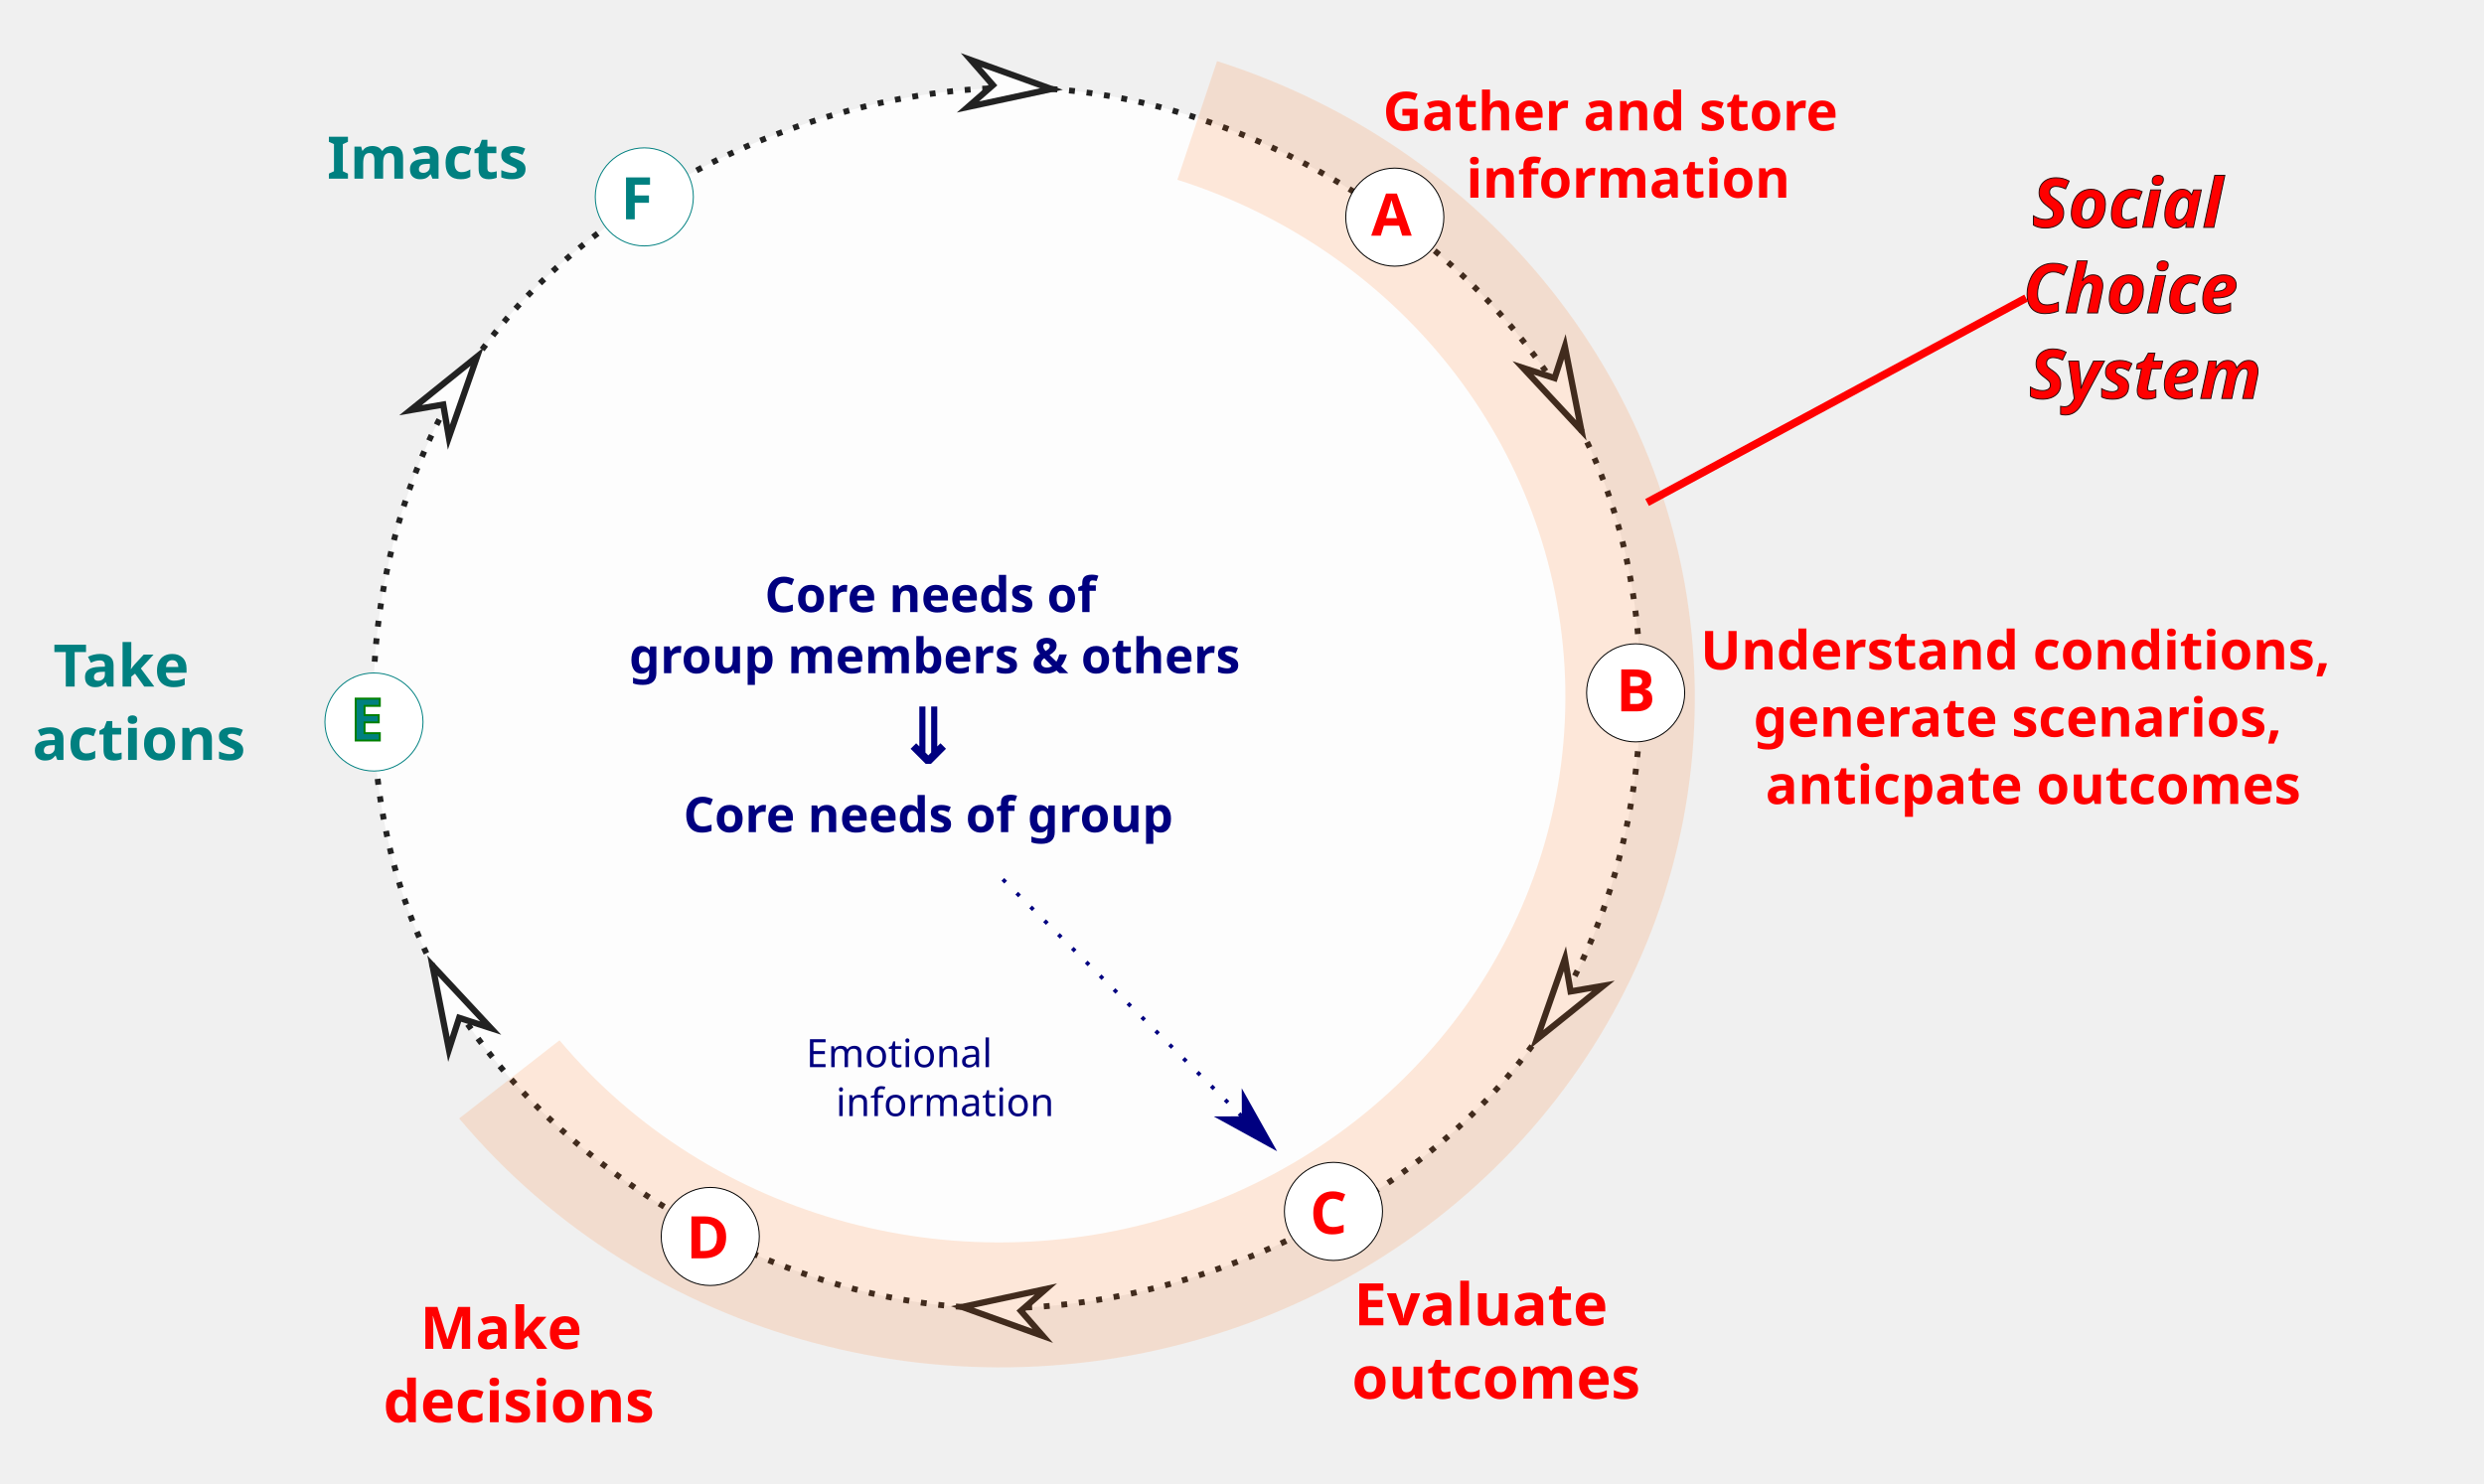
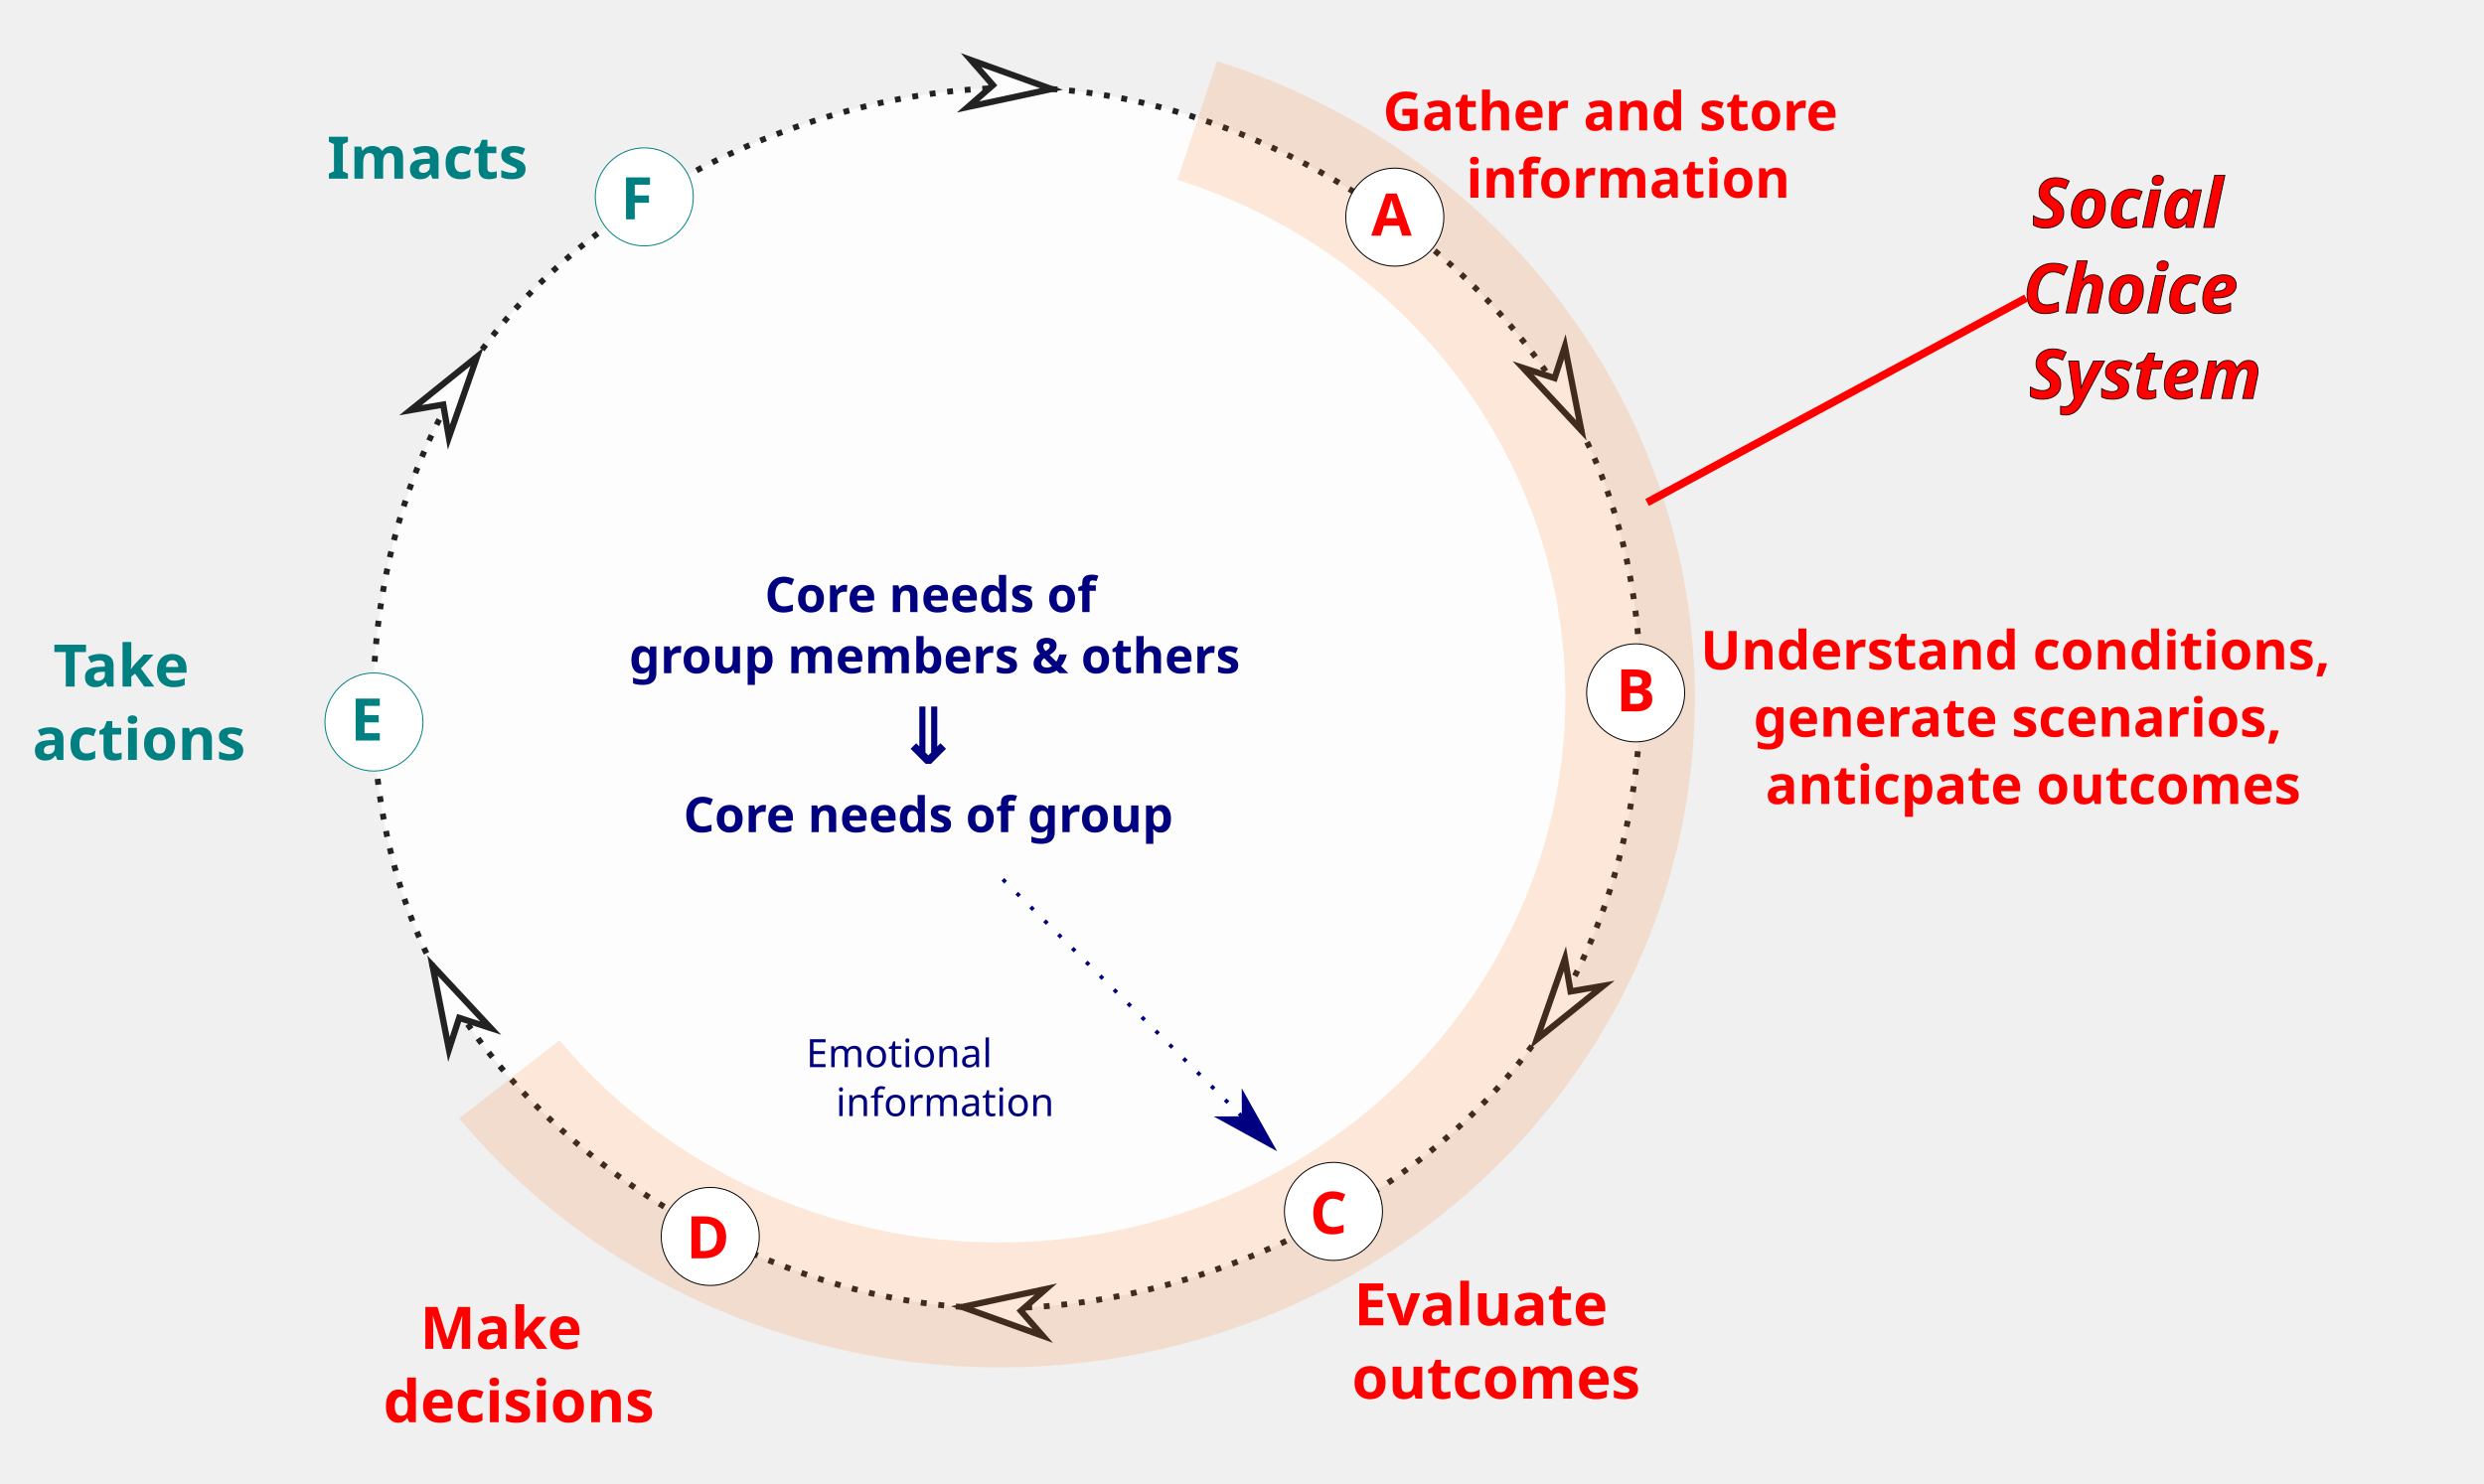
<svg xmlns="http://www.w3.org/2000/svg" width="358.262mm" height="214.015mm" viewBox="0 0 1269.433 758.32" id="svg2" version="1.1">
  <defs id="defs4">
    <marker style="overflow:visible" id="marker9008" refX="0" refY="0" orient="auto">
      <path transform="matrix(-0.8,0,0,-0.8,-10,0)" style="fill:#000080;fill-opacity:1;fill-rule:evenodd;stroke:#000080;stroke-width:1pt;stroke-opacity:1" d="M 0,0 5,-5 -12.5,0 5,5 0,0 Z" id="path9010" />
    </marker>
    <marker orient="auto" refY="0" refX="0" id="marker7400" style="overflow:visible">
      <path id="path7402" d="M 0,0 5,-5 -12.5,0 5,5 0,0 Z" style="fill:#ffffff;fill-opacity:1;fill-rule:evenodd;stroke:#000000;stroke-width:1pt;stroke-opacity:1" transform="matrix(-0.8,0,0,-0.8,-10,0)" />
    </marker>
    <filter style="color-interpolation-filters:sRGB" id="filter9900">
      <feFlood flood-opacity="0.498" flood-color="rgb(0,0,0)" result="flood" id="feFlood9902" />
      <feComposite in="flood" in2="SourceGraphic" operator="out" result="composite1" id="feComposite9904" />
      <feGaussianBlur in="composite1" stdDeviation="15" result="blur" id="feGaussianBlur9906" />
      <feOffset dx="-45" dy="-45" result="offset" id="feOffset9908" />
      <feComposite in="offset" in2="SourceGraphic" operator="atop" result="composite2" id="feComposite9910" />
    </filter>
  </defs>
  <g id="layer1" transform="translate(47.51989,77.1994)">
    <path style="color:#000000;clip-rule:nonzero;display:inline;overflow:visible;visibility:visible;opacity:0.859;isolation:auto;mix-blend-mode:normal;color-interpolation:sRGB;color-interpolation-filters:linearRGB;solid-color:#000000;solid-opacity:1;fill:#ffffff;fill-opacity:1;fill-rule:nonzero;stroke:#000000;stroke-width:3;stroke-miterlimit:4;stroke-dasharray:3, 6;stroke-dashoffset:0;stroke-opacity:1;marker-mid:url(#marker7400);color-rendering:auto;image-rendering:auto;shape-rendering:auto;text-rendering:auto;enable-background:accumulate" d="m 489.847,-31.697 c 108.603,7.26 223.041,81.018 270.762,174.515 47.722,93.496 38.088,225.07 -22.794,311.307 C 676.935,540.362 552.864,598.177 444.26,590.917 335.657,583.658 221.22,509.899 173.498,416.403 125.776,322.906 135.41,191.332 196.291,105.095 257.173,18.859 381.244,-38.957 489.847,-31.697 Z" id="path7385" />
    <path style="color:#000000;clip-rule:nonzero;display:inline;overflow:visible;visibility:visible;opacity:0.141;isolation:auto;mix-blend-mode:normal;color-interpolation:sRGB;color-interpolation-filters:linearRGB;solid-color:#000000;solid-opacity:1;fill:none;fill-opacity:1;fill-rule:nonzero;stroke:#ff6600;stroke-width:65.021;stroke-miterlimit:4;stroke-dasharray:none;stroke-dashoffset:0;stroke-opacity:1;color-rendering:auto;image-rendering:auto;shape-rendering:auto;text-rendering:auto;enable-background:accumulate" id="path7313" d="M 443.277,333.985 A 317.679,315.201 0 0 1 426.647,699.353 317.679,315.201 0 0 1 73.193,803.163 317.679,315.201 0 0 1 -141.2,505.648" transform="matrix(0.7898106,-0.6133508,0.6413556,0.7672438,0,0)" />
    <g id="g8948" transform="translate(-18.44206,6.397503)" style="fill:#000080">
      <text id="text4138" y="229.278" x="486.273" style="font-style:normal;font-weight:normal;font-size:35px;line-height:125%;font-family:sans-serif;text-align:center;letter-spacing:0px;word-spacing:0px;text-anchor:middle;fill:#000080;fill-opacity:1;stroke:none;stroke-width:1px;stroke-linecap:butt;stroke-linejoin:miter;stroke-opacity:1" xml:space="preserve">
        <tspan id="tspan5910" style="font-weight:bold;font-size:25px;fill:#000080" y="229.278" x="490.619">Core needs of </tspan>
        <tspan id="tspan8942" style="font-weight:bold;font-size:25px;fill:#000080" y="260.528" x="486.273"> group members &amp; others</tspan>
        <tspan style="font-weight:bold;font-size:40px;fill:#000080" y="306.729" x="486.273" id="tspan8975">⇓</tspan>
        <tspan id="tspan8946" style="font-weight:bold;font-size:25px;fill:#000080" y="341.778" x="486.273">Core needs of group</tspan>
        <tspan style="font-weight:bold;font-size:27.5px;fill:#000080" id="tspan4142" y="373.028" x="486.273" />
      </text>
    </g>
    <text id="text4243" y="158.362" x="448" style="font-style:normal;font-weight:normal;font-size:35px;line-height:125%;font-family:sans-serif;letter-spacing:0px;word-spacing:0px;fill:#000000;fill-opacity:1;stroke:none;stroke-width:1px;stroke-linecap:butt;stroke-linejoin:miter;stroke-opacity:1" xml:space="preserve">
      <tspan y="158.362" x="448" id="tspan4245" />
    </text>
    <flowRoot style="font-style:normal;font-weight:normal;font-size:25px;line-height:125%;font-family:sans-serif;letter-spacing:0px;word-spacing:0px;fill:#000000;fill-opacity:1;stroke:none;stroke-width:1px;stroke-linecap:butt;stroke-linejoin:miter;stroke-opacity:1" id="flowRoot4324" xml:space="preserve" transform="translate(-2,2)">
      <flowRegion id="flowRegion4326">
        <rect y="716.362" x="66" height="52" width="144" id="rect4328" />
      </flowRegion>
      <flowPara id="flowPara4330" />
    </flowRoot>
    <text id="text4247-9" y="564.683" x="876.506" style="font-style:normal;font-weight:normal;font-size:25px;line-height:125%;font-family:sans-serif;letter-spacing:0px;word-spacing:0px;fill:#808000;fill-opacity:1;stroke:none;stroke-width:1px;stroke-linecap:butt;stroke-linejoin:miter;stroke-opacity:1" xml:space="preserve">
      <tspan y="564.683" x="876.506" style="font-size:17.5px;fill:#808000" id="tspan4490" />
    </text>
    <text id="text4247-1" y="512.205" x="882.117" style="font-style:normal;font-weight:normal;font-size:25px;line-height:125%;font-family:sans-serif;letter-spacing:0px;word-spacing:0px;fill:#808000;fill-opacity:1;stroke:none;stroke-width:1px;stroke-linecap:butt;stroke-linejoin:miter;stroke-opacity:1" xml:space="preserve">
      <tspan y="512.205" x="882.117" id="tspan4249-5" style="font-weight:bold;font-size:17.5px;fill:#808000" />
    </text>
    <text id="text4247-9-6" y="244.895" x="440.49" style="font-style:normal;font-weight:normal;font-size:25px;line-height:125%;font-family:sans-serif;letter-spacing:0px;word-spacing:0px;fill:#808000;fill-opacity:1;stroke:none;stroke-width:1px;stroke-linecap:butt;stroke-linejoin:miter;stroke-opacity:1" xml:space="preserve">
      <tspan y="244.895" x="440.49" style="font-size:17.5px;fill:#808000" id="tspan4490-0" />
    </text>
    <text xml:space="preserve" style="font-style:normal;font-weight:normal;font-size:25px;line-height:125%;font-family:sans-serif;letter-spacing:0px;word-spacing:0px;fill:#808000;fill-opacity:1;stroke:none;stroke-width:1px;stroke-linecap:butt;stroke-linejoin:miter;stroke-opacity:1" x="847.64" y="490.389" id="text4597">
      <tspan x="847.64" y="490.389" style="font-size:17.5px;fill:#808000" id="tspan4605" />
    </text>
    <text xml:space="preserve" style="font-style:normal;font-weight:normal;font-size:35px;line-height:125%;font-family:sans-serif;text-align:center;letter-spacing:0px;word-spacing:0px;text-anchor:middle;opacity:1;fill:#ff0000;fill-opacity:1;stroke:#280b0b;stroke-width:0.5;stroke-linecap:butt;stroke-linejoin:miter;stroke-miterlimit:4;stroke-dasharray:none;stroke-opacity:1" x="1071.55" y="39.018" id="text4138-1-6">
      <tspan x="1071.55" y="39.018" id="tspan4142-7-0" style="font-style:italic;font-variant:normal;font-weight:bold;font-stretch:normal;font-size:35px;font-family:sans-serif;-inkscape-font-specification:'sans-serif Bold Italic';fill:#ff0000;stroke:#280b0b;stroke-width:0.5;stroke-miterlimit:4;stroke-dasharray:none">Social</tspan>
      <tspan x="1077.634" y="82.768" style="font-style:italic;font-variant:normal;font-weight:bold;font-stretch:normal;font-size:35px;font-family:sans-serif;-inkscape-font-specification:'sans-serif Bold Italic';fill:#ff0000;stroke:#280b0b;stroke-width:0.5;stroke-miterlimit:4;stroke-dasharray:none" id="tspan4492-6">Choice </tspan>
      <tspan x="1071.55" y="126.518" style="font-style:italic;font-variant:normal;font-weight:bold;font-stretch:normal;font-size:35px;font-family:sans-serif;-inkscape-font-specification:'sans-serif Bold Italic';fill:#ff0000;stroke:#280b0b;stroke-width:0.5;stroke-miterlimit:4;stroke-dasharray:none" id="tspan9182">System</tspan>
    </text>
    <text xml:space="preserve" style="font-style:normal;font-weight:normal;font-size:35px;line-height:125%;font-family:sans-serif;text-align:center;letter-spacing:0px;word-spacing:0px;text-anchor:middle;fill:#ff0000;fill-opacity:1;stroke:none;stroke-width:0.3;stroke-linecap:butt;stroke-linejoin:miter;stroke-miterlimit:4;stroke-dasharray:none;stroke-opacity:1" x="739.802" y="600.29" id="text4138-1-6-2">
      <tspan x="745.017" y="600.29" style="font-weight:bold;font-size:30px;fill:#ff0000;stroke:none;stroke-width:0.3;stroke-miterlimit:4;stroke-dasharray:none" id="tspan3404">Evaluate </tspan>
      <tspan x="739.802" y="637.79" style="font-weight:bold;font-size:30px;fill:#ff0000;stroke:none;stroke-width:0.3;stroke-miterlimit:4;stroke-dasharray:none" id="tspan7163">outcomes</tspan>
    </text>
    <text xml:space="preserve" style="font-style:normal;font-weight:normal;font-size:35px;line-height:125%;font-family:sans-serif;text-align:center;letter-spacing:0px;word-spacing:0px;text-anchor:middle;fill:#008080;fill-opacity:1;stroke:none;stroke-width:0.3;stroke-linecap:butt;stroke-linejoin:miter;stroke-miterlimit:4;stroke-dasharray:none;stroke-opacity:1;" x="46.239" y="273.785" id="text4138-1-6-2-6">
      <tspan x="46.239" y="273.785" style="font-weight:bold;font-size:30px;fill:#008080;stroke:none;stroke-width:0.3;stroke-miterlimit:4;stroke-dasharray:none;" id="tspan24217">Take</tspan>
      <tspan x="46.239" y="311.285" style="font-weight:bold;font-size:30px;fill:#008080;stroke:none;stroke-width:0.3;stroke-miterlimit:4;stroke-dasharray:none;" id="tspan8888">actions</tspan>
    </text>
    <text xml:space="preserve" style="font-style:normal;font-weight:normal;font-size:35px;line-height:125%;font-family:sans-serif;text-align:center;letter-spacing:0px;word-spacing:0px;text-anchor:middle;fill:#008080;fill-opacity:1;stroke:none;stroke-width:0.3;stroke-linecap:butt;stroke-linejoin:miter;stroke-miterlimit:4;stroke-dasharray:none;stroke-opacity:1;" x="193.645" y="14.126" id="text4138-1-6-2-6-9">
      <tspan x="193.645" y="14.126" style="font-weight:bold;font-size:30px;fill:#008080;stroke:none;stroke-width:0.3;stroke-miterlimit:4;stroke-dasharray:none;" id="tspan8926">Imacts</tspan>
    </text>
    <text xml:space="preserve" style="font-style:normal;font-weight:normal;font-size:35px;line-height:125%;font-family:sans-serif;text-align:center;letter-spacing:0px;word-spacing:0px;text-anchor:middle;fill:#ff0000;fill-opacity:1;stroke:none;stroke-width:0.3;stroke-linecap:butt;stroke-linejoin:miter;stroke-miterlimit:4;stroke-dasharray:none;stroke-opacity:1" x="1014.249" y="264.998" id="text4138-1-6-2-6-8">
      <tspan x="1014.249" y="264.998" style="font-weight:bold;font-size:27.5px;text-align:center;text-anchor:middle;fill:#ff0000;stroke:none;stroke-width:0.3;stroke-miterlimit:4;stroke-dasharray:none" id="tspan21022">Understand conditions,</tspan>
      <tspan x="1019.029" y="299.373" style="font-weight:bold;font-size:27.5px;text-align:center;text-anchor:middle;fill:#ff0000;stroke:none;stroke-width:0.3;stroke-miterlimit:4;stroke-dasharray:none" id="tspan24793">generate scenarios, </tspan>
      <tspan x="1014.249" y="333.748" style="font-weight:bold;font-size:27.5px;text-align:center;text-anchor:middle;fill:#ff0000;stroke:none;stroke-width:0.3;stroke-miterlimit:4;stroke-dasharray:none" id="tspan4304">anticpate outcomes</tspan>
    </text>
    <text xml:space="preserve" style="font-style:normal;font-weight:normal;font-size:90px;line-height:125%;font-family:sans-serif;text-align:center;letter-spacing:0px;word-spacing:0px;text-anchor:middle;fill:#000080;fill-opacity:1" x="493.932" y="468.328" id="text4312">
      <tspan id="tspan4314" x="493.932" y="468.328" style="font-size:20px;text-align:center;text-anchor:middle;fill:#000080">Emotional</tspan>
      <tspan x="493.932" y="493.328" id="tspan4316" style="font-size:20px;text-align:center;text-anchor:middle;fill:#000080">information</tspan>
    </text>
    <path style="fill:none;fill-rule:evenodd;stroke:#ff0000;stroke-width:4;stroke-linecap:butt;stroke-linejoin:miter;stroke-miterlimit:4;stroke-dasharray:none;stroke-opacity:1" d="M 794.214,179.663 987.925,75.159" id="path7339" />
    <text xml:space="preserve" style="font-style:normal;font-weight:normal;font-size:35px;line-height:125%;font-family:sans-serif;text-align:center;letter-spacing:0px;word-spacing:0px;text-anchor:middle;fill:#ff0000;fill-opacity:1;stroke:none;stroke-width:0.3;stroke-linecap:butt;stroke-linejoin:miter;stroke-miterlimit:4;stroke-dasharray:none;stroke-opacity:1;" x="240.376" y="612.317" id="text4138-1-6-2-67">
      <tspan x="240.376" y="612.317" style="font-weight:bold;font-size:30px;fill:#ff0000;stroke:none;stroke-width:0.3;stroke-miterlimit:4;stroke-dasharray:none;" id="tspan7163-5">Make</tspan>
      <tspan x="240.376" y="649.817" style="font-weight:bold;font-size:30px;fill:#ff0000;stroke:none;stroke-width:0.3;stroke-miterlimit:4;stroke-dasharray:none;" id="tspan8886">decisions</tspan>
    </text>
    <path style="fill:none;fill-rule:evenodd;stroke:#000080;stroke-width:2;stroke-linecap:butt;stroke-linejoin:miter;stroke-miterlimit:4;stroke-dasharray:2,8;stroke-dashoffset:0;stroke-opacity:1;marker-end:url(#marker9008)" d="M 464.986,372.341 602.397,508.609" id="path7339-7" />
    <rect style="color:#000000;clip-rule:nonzero;display:inline;overflow:visible;visibility:visible;opacity:0.361;isolation:auto;mix-blend-mode:normal;color-interpolation:sRGB;color-interpolation-filters:linearRGB;solid-color:#000000;solid-opacity:1;fill:none;fill-opacity:1;fill-rule:nonzero;stroke:#ffffff;stroke-width:0.001;stroke-miterlimit:4;stroke-dasharray:0.001, 0.001;stroke-dashoffset:0;stroke-opacity:1;color-rendering:auto;image-rendering:auto;shape-rendering:auto;text-rendering:auto;enable-background:accumulate" id="rect9304" width="1269.103" height="757.99" x="-47.355" y="-77.035" />
    <text xml:space="preserve" style="font-style:normal;font-weight:normal;font-size:35px;line-height:125%;font-family:sans-serif;text-align:center;letter-spacing:0px;word-spacing:0px;text-anchor:middle;fill:#ff0000;fill-opacity:1;stroke:none;stroke-width:0.3;stroke-linecap:butt;stroke-linejoin:miter;stroke-miterlimit:4;stroke-dasharray:none;stroke-opacity:1" x="807.317" y="-10.533" id="text4138-1-6-2-17">
      <tspan x="807.317" y="-10.533" style="font-weight:bold;font-size:27.5px;fill:#ff0000;stroke:none;stroke-width:0.3;stroke-miterlimit:4;stroke-dasharray:none" id="tspan3404-8">Gather and store</tspan>
      <tspan x="807.317" y="23.842" style="font-weight:bold;font-size:27.5px;fill:#ff0000;stroke:none;stroke-width:0.3;stroke-miterlimit:4;stroke-dasharray:none" id="tspan7163-9">information</tspan>
    </text>
    <circle style="color:#000000;clip-rule:nonzero;display:inline;overflow:visible;visibility:visible;opacity:1;isolation:auto;mix-blend-mode:normal;color-interpolation:sRGB;color-interpolation-filters:linearRGB;solid-color:#000000;solid-opacity:1;fill:#ffffff;fill-opacity:1;fill-rule:nonzero;stroke:#000000;stroke-width:0.5;stroke-linecap:butt;stroke-linejoin:miter;stroke-miterlimit:4;stroke-dasharray:none;stroke-dashoffset:0;stroke-opacity:1;color-rendering:auto;image-rendering:auto;shape-rendering:auto;text-rendering:auto;enable-background:accumulate" id="path11083" cx="665.286" cy="33.799" r="25.065" />
    <text xml:space="preserve" style="font-style:normal;font-weight:normal;font-size:30px;line-height:125%;font-family:sans-serif;letter-spacing:0px;word-spacing:0px;fill:#000000;fill-opacity:1;stroke:none;stroke-width:1px;stroke-linecap:butt;stroke-linejoin:miter;stroke-opacity:1" x="653.237" y="43.263" id="text11085">
      <tspan id="tspan11087" x="653.237" y="43.263" style="font-style:normal;font-variant:normal;font-weight:bold;font-stretch:normal;font-family:sans-serif;-inkscape-font-specification:'sans-serif Bold';letter-spacing:0px;fill:#ff0000">A</tspan>
    </text>
    <ellipse style="color:#000000;clip-rule:nonzero;display:inline;overflow:visible;visibility:visible;opacity:1;isolation:auto;mix-blend-mode:normal;color-interpolation:sRGB;color-interpolation-filters:linearRGB;solid-color:#000000;solid-opacity:1;fill:#ffffff;fill-opacity:1;fill-rule:nonzero;stroke:#000000;stroke-width:0.5;stroke-linecap:butt;stroke-linejoin:miter;stroke-miterlimit:4;stroke-dasharray:none;stroke-dashoffset:0;stroke-opacity:1;color-rendering:auto;image-rendering:auto;shape-rendering:auto;text-rendering:auto;enable-background:accumulate" id="path11083-1" cx="788.37" cy="276.979" rx="25.065" ry="25.065" />
    <text xml:space="preserve" style="font-style:normal;font-weight:normal;font-size:30px;line-height:125%;font-family:sans-serif;letter-spacing:0px;word-spacing:0px;fill:#000000;fill-opacity:1;stroke:none;stroke-width:1px;stroke-linecap:butt;stroke-linejoin:miter;stroke-opacity:1" x="778.321" y="286.443" id="text11085-5">
      <tspan id="tspan11087-4" x="778.321" y="286.443" style="font-style:normal;font-variant:normal;font-weight:bold;font-stretch:normal;font-family:sans-serif;-inkscape-font-specification:'sans-serif Bold';letter-spacing:0px;fill:#ff0000">B</tspan>
    </text>
    <ellipse style="color:#000000;clip-rule:nonzero;display:inline;overflow:visible;visibility:visible;opacity:1;isolation:auto;mix-blend-mode:normal;color-interpolation:sRGB;color-interpolation-filters:linearRGB;solid-color:#000000;solid-opacity:1;fill:#ffffff;fill-opacity:1;fill-rule:nonzero;stroke:#000000;stroke-width:0.5;stroke-linecap:butt;stroke-linejoin:miter;stroke-miterlimit:4;stroke-dasharray:none;stroke-dashoffset:0;stroke-opacity:1;color-rendering:auto;image-rendering:auto;shape-rendering:auto;text-rendering:auto;enable-background:accumulate" id="path11083-9" cx="633.934" cy="542.058" rx="25.065" ry="25.065" />
    <text xml:space="preserve" style="font-style:normal;font-weight:normal;font-size:30px;line-height:125%;font-family:sans-serif;letter-spacing:0px;word-spacing:0px;fill:#000000;fill-opacity:1;stroke:none;stroke-width:1px;stroke-linecap:butt;stroke-linejoin:miter;stroke-opacity:1" x="621.885" y="553.522" id="text11085-2">
      <tspan id="tspan11087-5" x="621.885" y="553.522" style="font-style:normal;font-variant:normal;font-weight:bold;font-stretch:normal;font-family:sans-serif;-inkscape-font-specification:'sans-serif Bold';letter-spacing:0px;fill:#ff0000">C</tspan>
    </text>
    <ellipse style="color:#000000;clip-rule:nonzero;display:inline;overflow:visible;visibility:visible;opacity:1;isolation:auto;mix-blend-mode:normal;color-interpolation:sRGB;color-interpolation-filters:linearRGB;solid-color:#000000;solid-opacity:1;fill:#ffffff;fill-opacity:1;fill-rule:nonzero;stroke:#000000;stroke-width:0.5;stroke-linecap:butt;stroke-linejoin:miter;stroke-miterlimit:4;stroke-dasharray:none;stroke-dashoffset:0;stroke-opacity:1;color-rendering:auto;image-rendering:auto;shape-rendering:auto;text-rendering:auto;enable-background:accumulate" id="path11083-7" cx="315.454" cy="554.869" rx="25.065" ry="25.065" />
    <text xml:space="preserve" style="font-style:normal;font-weight:normal;font-size:30px;line-height:125%;font-family:sans-serif;letter-spacing:0px;word-spacing:0px;fill:#000000;fill-opacity:1;stroke:none;stroke-width:1px;stroke-linecap:butt;stroke-linejoin:miter;stroke-opacity:1" x="303.12" y="566.048" id="text11085-4">
      <tspan id="tspan11087-9" x="303.12" y="566.048" style="font-style:normal;font-variant:normal;font-weight:bold;font-stretch:normal;font-family:sans-serif;-inkscape-font-specification:'sans-serif Bold';letter-spacing:0px;fill:#ff0000">D</tspan>
    </text>
    <ellipse style="color:#000000;clip-rule:nonzero;display:inline;overflow:visible;visibility:visible;opacity:1;isolation:auto;mix-blend-mode:normal;color-interpolation:sRGB;color-interpolation-filters:linearRGB;solid-color:#000000;solid-opacity:1;fill:#ffffff;fill-opacity:1;fill-rule:nonzero;stroke:#008080;stroke-width:0.5;stroke-linecap:butt;stroke-linejoin:miter;stroke-miterlimit:4;stroke-dasharray:none;stroke-dashoffset:0;stroke-opacity:1;color-rendering:auto;image-rendering:auto;shape-rendering:auto;text-rendering:auto;enable-background:accumulate" id="path11083-94" cx="143.593" cy="291.88" rx="25.065" ry="25.065" />
    <text xml:space="preserve" style="font-style:normal;font-weight:normal;font-size:30px;line-height:125%;font-family:sans-serif;letter-spacing:0px;word-spacing:0px;fill:#008080;fill-opacity:1;stroke:none;stroke-width:1px;stroke-linecap:butt;stroke-linejoin:miter;stroke-opacity:1;" x="131.544" y="301.344" id="text11085-59">
-       <tspan id="tspan11087-3" x="131.544" y="301.344" style="font-style:normal;font-variant:normal;font-weight:bold;font-stretch:normal;font-family:sans-serif;-inkscape-font-specification:'sans-serif Bold';letter-spacing:0px;fill:#008080;stroke:#008000;">E</tspan>
+       <tspan id="tspan11087-3" x="131.544" y="301.344" style="font-style:normal;font-variant:normal;font-weight:bold;font-stretch:normal;font-family:sans-serif;-inkscape-font-specification:'sans-serif Bold';letter-spacing:0px;fill:#008080;stroke:none">E</tspan>
    </text>
    <ellipse style="color:#000000;clip-rule:nonzero;display:inline;overflow:visible;visibility:visible;opacity:1;isolation:auto;mix-blend-mode:normal;color-interpolation:sRGB;color-interpolation-filters:linearRGB;solid-color:#000000;solid-opacity:1;fill:#ffffff;fill-opacity:1;fill-rule:nonzero;stroke:#008080;stroke-width:0.5;stroke-linecap:butt;stroke-linejoin:miter;stroke-miterlimit:4;stroke-dasharray:none;stroke-dashoffset:0;stroke-opacity:1;color-rendering:auto;image-rendering:auto;shape-rendering:auto;text-rendering:auto;enable-background:accumulate" id="path11083-94-8" cx="281.748" cy="23.45" rx="25.065" ry="25.065" />
    <text xml:space="preserve" style="font-style:normal;font-weight:normal;font-size:30px;line-height:125%;font-family:sans-serif;letter-spacing:0px;word-spacing:0px;fill:#008080;fill-opacity:1;stroke:none;stroke-width:1px;stroke-linecap:butt;stroke-linejoin:miter;stroke-opacity:1;" x="269.699" y="34.914" id="text11085-59-1">
      <tspan id="tspan11087-3-9" x="269.699" y="34.914" style="font-style:normal;font-variant:normal;font-weight:bold;font-stretch:normal;font-family:sans-serif;-inkscape-font-specification:'sans-serif Bold';letter-spacing:0px;fill:#008080;stroke:none;">F</tspan>
    </text>
  </g>
</svg>
